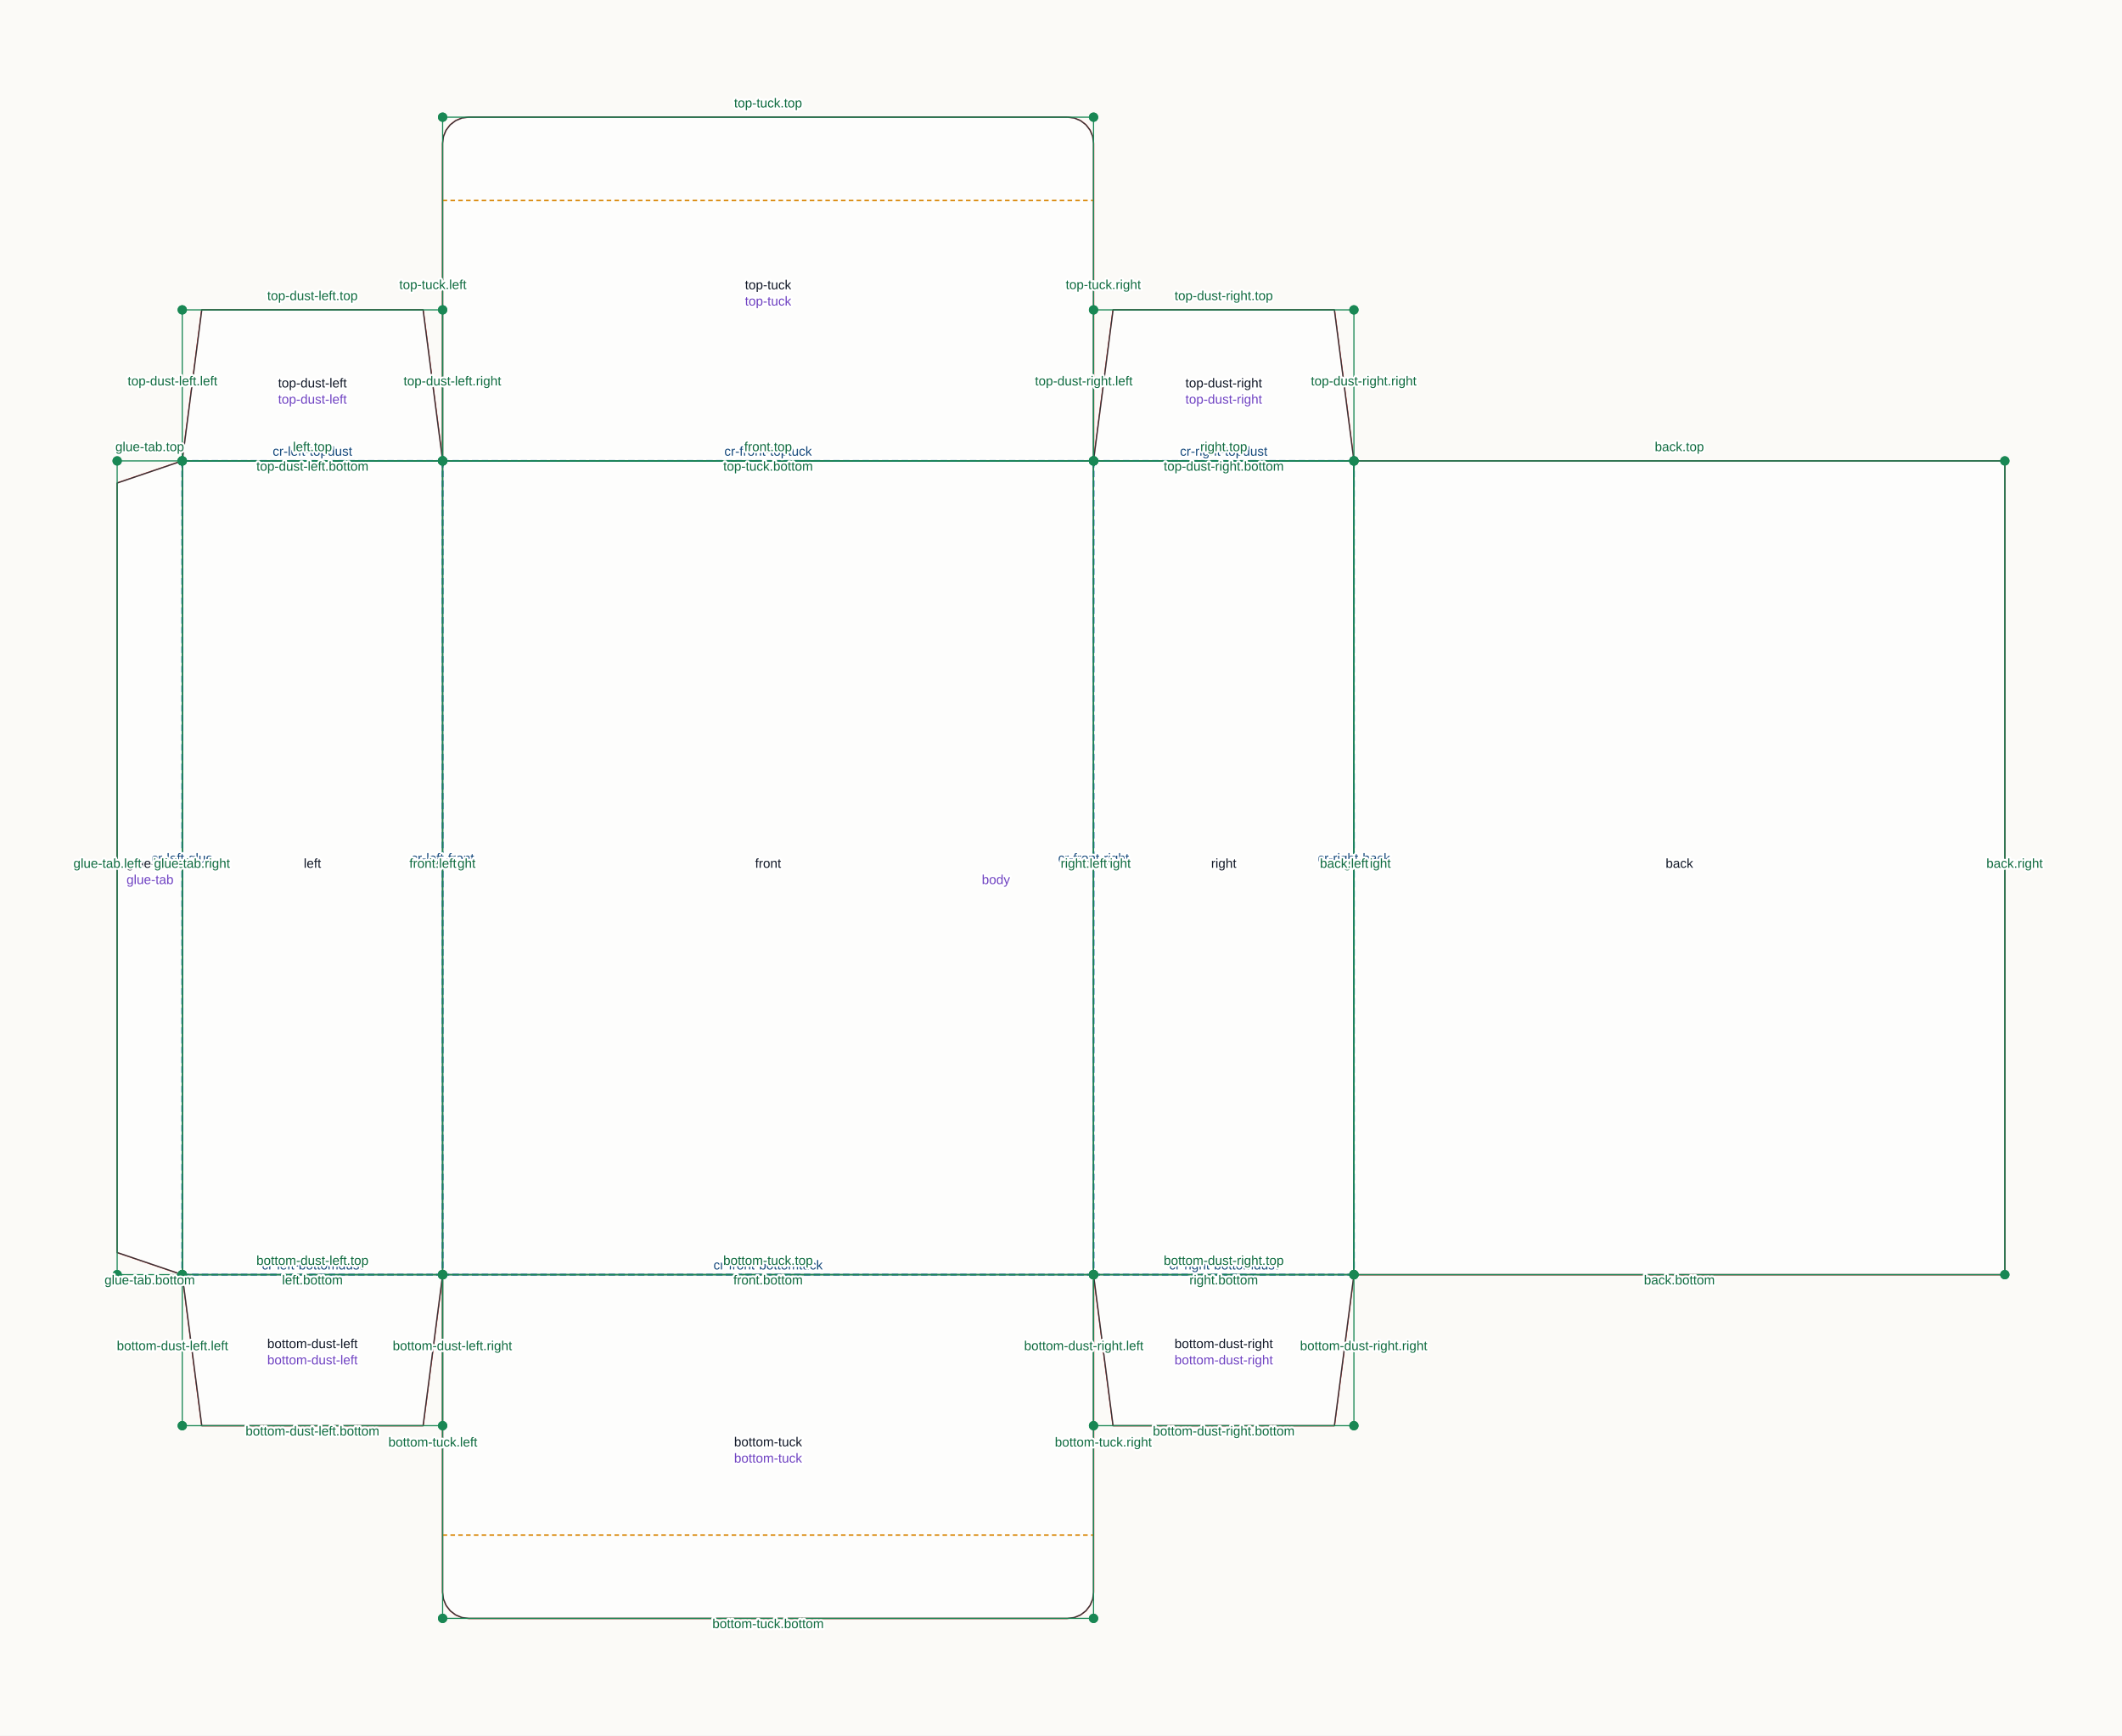
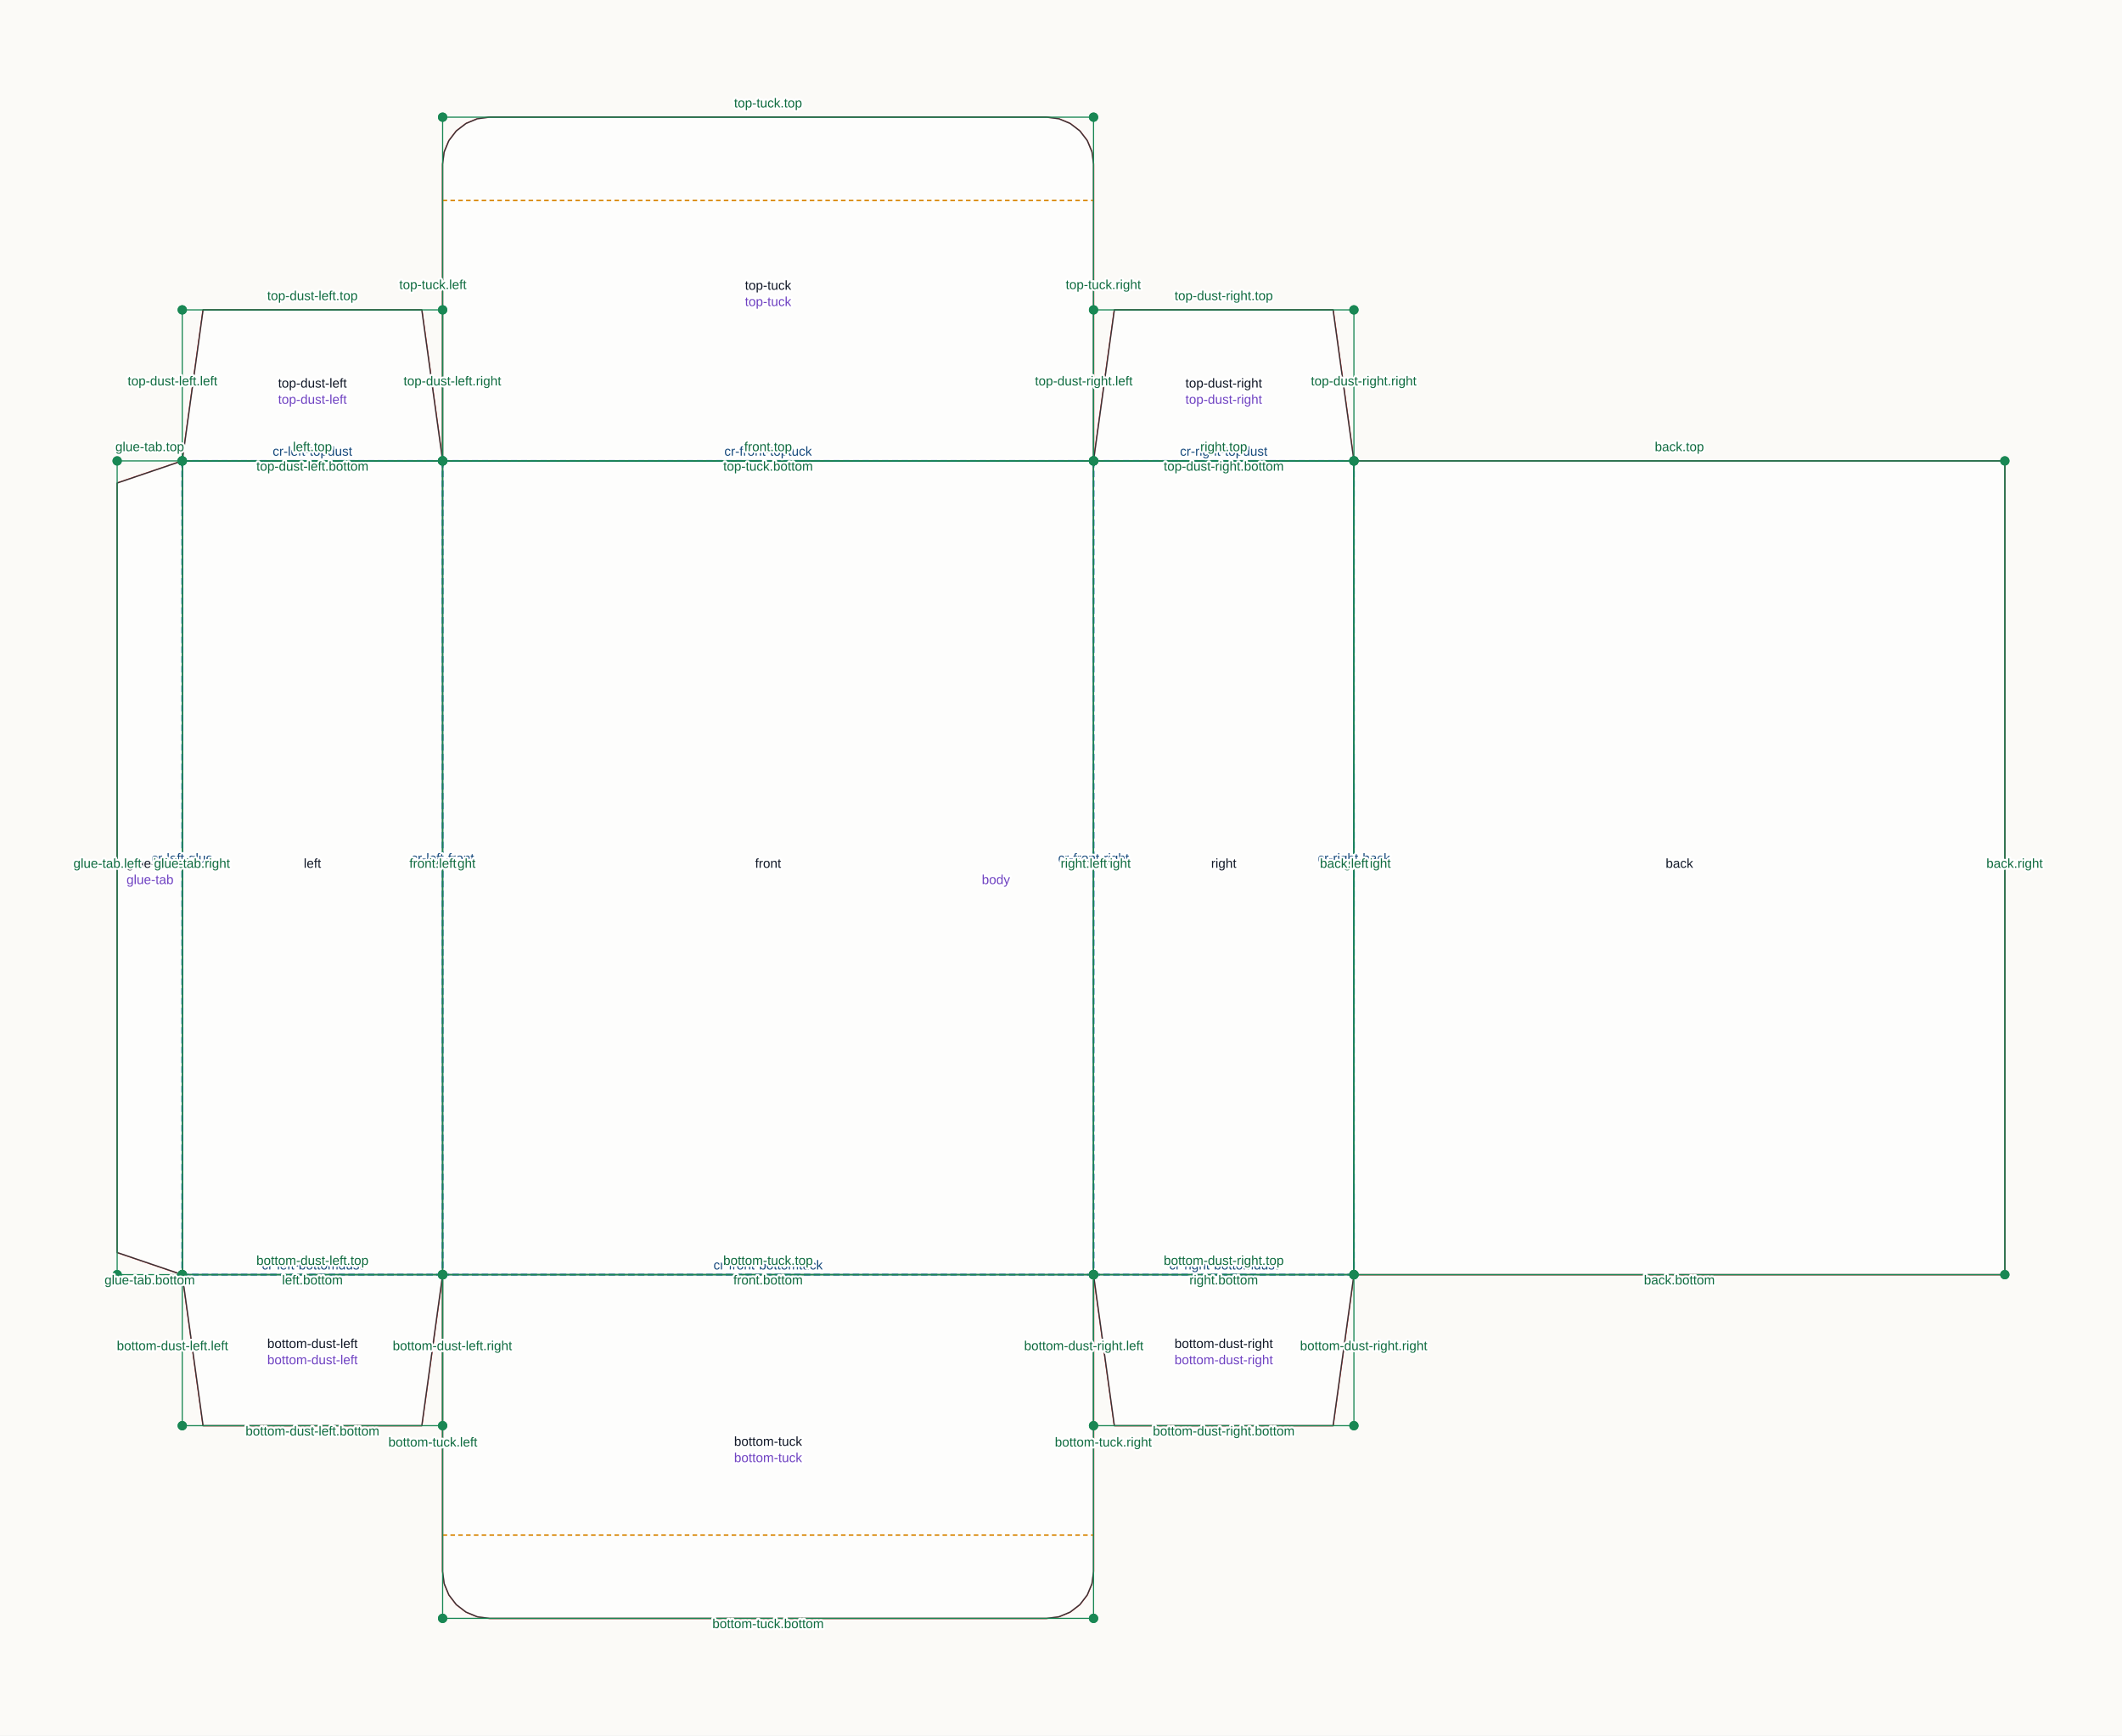
<svg xmlns="http://www.w3.org/2000/svg" width="652mm" height="533.2mm" viewBox="0 0 652 533.2">
  <rect x="0" y="0" width="652" height="533.2" fill="#fbfaf7" />
  <g transform="translate(36 36)">
    <g id="cut-paths" stroke="#d12f2f" stroke-width="0.45" fill="none">
      <polyline points="380,105.6 580,105.6" />
      <polyline points="580,105.6 580,355.6" />
      <polyline points="580,355.6 380,355.6" />
      <polyline points="0,112.4 20,105.6" />
      <polyline points="20,355.6 0,348.8" />
      <polyline points="0,348.8 0,112.4" />
-       <polyline points="100,105.6 100,8" />
-       <polyline points="100,8 100.273,5.929" />
-       <polyline points="100.273,5.929 101.072,4" />
-       <polyline points="101.072,4 102.343,2.343" />
-       <polyline points="102.343,2.343 104,1.072" />
-       <polyline points="104,1.072 105.929,0.273" />
-       <polyline points="105.929,0.273 108,0" />
-       <polyline points="108,0 292,0" />
-       <polyline points="292,0 294.071,0.273" />
-       <polyline points="294.071,0.273 296,1.072" />
-       <polyline points="296,1.072 297.657,2.343" />
-       <polyline points="297.657,2.343 298.928,4" />
-       <polyline points="298.928,4 299.727,5.929" />
-       <polyline points="299.727,5.929 300,8" />
-       <polyline points="300,8 300,105.6" />
-       <polyline points="20,105.6 26,59.2" />
-       <polyline points="26,59.2 94,59.2" />
-       <polyline points="94,59.2 100,105.6" />
-       <polyline points="300,105.6 306,59.2" />
-       <polyline points="306,59.2 374,59.2" />
-       <polyline points="374,59.2 380,105.6" />
-       <polyline points="100,355.6 100,453.2" />
-       <polyline points="100,453.2 100.273,455.271" />
-       <polyline points="100.273,455.271 101.072,457.2" />
-       <polyline points="101.072,457.2 102.343,458.857" />
-       <polyline points="102.343,458.857 104,460.128" />
-       <polyline points="104,460.128 105.929,460.927" />
-       <polyline points="105.929,460.927 108,461.2" />
-       <polyline points="108,461.2 292,461.2" />
-       <polyline points="292,461.2 294.071,460.927" />
-       <polyline points="294.071,460.927 296,460.128" />
-       <polyline points="296,460.128 297.657,458.857" />
-       <polyline points="297.657,458.857 298.928,457.2" />
-       <polyline points="298.928,457.2 299.727,455.271" />
-       <polyline points="299.727,455.271 300,453.2" />
-       <polyline points="300,453.2 300,355.6" />
-       <polyline points="20,355.6 26,402" />
-       <polyline points="26,402 94,402" />
-       <polyline points="94,402 100,355.6" />
-       <polyline points="300,355.6 306,402" />
-       <polyline points="306,402 374,402" />
-       <polyline points="374,402 380,355.6" />
+       <polyline points="100,105.6 100,14.4" />
+       <polyline points="100,14.4 100.491,10.673" />
+       <polyline points="100.491,10.673 101.929,7.2" />
+       <polyline points="101.929,7.2 104.218,4.218" />
+       <polyline points="104.218,4.218 107.2,1.929" />
+       <polyline points="107.2,1.929 110.673,0.491" />
+       <polyline points="110.673,0.491 114.4,0" />
+       <polyline points="114.4,0 285.6,0" />
+       <polyline points="285.6,0 289.327,0.491" />
+       <polyline points="289.327,0.491 292.8,1.929" />
+       <polyline points="292.8,1.929 295.782,4.218" />
+       <polyline points="295.782,4.218 298.071,7.2" />
+       <polyline points="298.071,7.2 299.509,10.673" />
+       <polyline points="299.509,10.673 300,14.4" />
+       <polyline points="300,14.4 300,105.6" />
+       <polyline points="20,105.6 26.4,59.2" />
+       <polyline points="26.4,59.2 93.6,59.2" />
+       <polyline points="93.6,59.2 100,105.6" />
+       <polyline points="300,105.6 306.4,59.2" />
+       <polyline points="306.4,59.2 373.6,59.2" />
+       <polyline points="373.6,59.2 380,105.6" />
+       <polyline points="100,355.6 100,446.8" />
+       <polyline points="100,446.8 100.491,450.527" />
+       <polyline points="100.491,450.527 101.929,454" />
+       <polyline points="101.929,454 104.218,456.982" />
+       <polyline points="104.218,456.982 107.2,459.271" />
+       <polyline points="107.2,459.271 110.673,460.709" />
+       <polyline points="110.673,460.709 114.4,461.2" />
+       <polyline points="114.4,461.2 285.6,461.2" />
+       <polyline points="285.6,461.2 289.327,460.709" />
+       <polyline points="289.327,460.709 292.8,459.271" />
+       <polyline points="292.8,459.271 295.782,456.982" />
+       <polyline points="295.782,456.982 298.071,454" />
+       <polyline points="298.071,454 299.509,450.527" />
+       <polyline points="299.509,450.527 300,446.8" />
+       <polyline points="300,446.8 300,355.6" />
+       <polyline points="20,355.6 26.4,402" />
+       <polyline points="26.4,402 93.6,402" />
+       <polyline points="93.6,402 100,355.6" />
+       <polyline points="300,355.6 306.4,402" />
+       <polyline points="306.4,402 373.6,402" />
+       <polyline points="373.6,402 380,355.6" />
    </g>
    <g id="face-outlines" fill="rgba(255,255,255,0.6)" stroke="#2f3437" stroke-width="0.35">
      <polygon points="20,105.6 100,105.6 100,355.6 20,355.6" />
      <polygon points="100,105.6 300,105.6 300,355.6 100,355.6" />
      <polygon points="300,105.6 380,105.6 380,355.6 300,355.6" />
      <polygon points="380,105.6 580,105.6 580,355.6 380,355.6" />
      <polygon points="0,112.4 20,105.6 20,355.6 0,348.8" />
-       <polygon points="100,105.6 100,8 100.273,5.929 101.072,4 102.343,2.343 104,1.072 105.929,0.273 108,0 292,0 294.071,0.273 296,1.072 297.657,2.343 298.928,4 299.727,5.929 300,8 300,105.6" />
-       <polygon points="20,105.6 26,59.2 94,59.2 100,105.6" />
-       <polygon points="300,105.6 306,59.2 374,59.2 380,105.6" />
-       <polygon points="100,355.6 100,453.2 100.273,455.271 101.072,457.2 102.343,458.857 104,460.128 105.929,460.927 108,461.2 292,461.2 294.071,460.927 296,460.128 297.657,458.857 298.928,457.2 299.727,455.271 300,453.2 300,355.6" />
-       <polygon points="20,355.6 26,402 94,402 100,355.6" />
-       <polygon points="300,355.6 306,402 374,402 380,355.6" />
+       <polygon points="100,105.6 100,14.4 100.491,10.673 101.929,7.2 104.218,4.218 107.2,1.929 110.673,0.491 114.4,0 285.6,0 289.327,0.491 292.8,1.929 295.782,4.218 298.071,7.2 299.509,10.673 300,14.4 300,105.6" />
+       <polygon points="20,105.6 26.4,59.2 93.6,59.2 100,105.6" />
+       <polygon points="300,105.6 306.4,59.2 373.6,59.2 380,105.6" />
+       <polygon points="100,355.6 100,446.8 100.491,450.527 101.929,454 104.218,456.982 107.2,459.271 110.673,460.709 114.4,461.2 285.6,461.2 289.327,460.709 292.8,459.271 295.782,456.982 298.071,454 299.509,450.527 300,446.8 300,355.6" />
+       <polygon points="20,355.6 26.4,402 93.6,402 100,355.6" />
+       <polygon points="300,355.6 306.4,402 373.6,402 380,355.6" />
    </g>
    <g id="structural-creases" stroke="#2364aa" stroke-width="0.55" stroke-dasharray="2 1">
      <line x1="100" y1="105.6" x2="100" y2="355.6" />
      <line x1="300" y1="105.6" x2="300" y2="355.6" />
      <line x1="380" y1="105.6" x2="380" y2="355.6" />
      <line x1="20" y1="105.6" x2="20" y2="355.6" />
      <line x1="100" y1="105.6" x2="300" y2="105.6" />
      <line x1="20" y1="105.6" x2="100" y2="105.6" />
      <line x1="300" y1="105.6" x2="380" y2="105.6" />
      <line x1="100" y1="355.6" x2="300" y2="355.6" />
      <line x1="20" y1="355.6" x2="100" y2="355.6" />
      <line x1="300" y1="355.6" x2="380" y2="355.6" />
    </g>
    <g id="internal-score-lines" stroke="#d88400" stroke-width="0.45" stroke-dasharray="1.4 1">
      <line x1="100" y1="25.6" x2="300" y2="25.6" />
      <line x1="100" y1="435.6" x2="300" y2="435.6" />
    </g>
    <g id="anchors" stroke="#198754" fill="#198754" stroke-width="0.35">
      <line x1="20" y1="105.6" x2="100" y2="105.6" />
      <circle cx="20" cy="105.6" r="1.25" />
      <circle cx="100" cy="105.6" r="1.25" />
      <line x1="100" y1="105.6" x2="100" y2="355.6" />
      <circle cx="100" cy="105.6" r="1.25" />
      <circle cx="100" cy="355.6" r="1.25" />
      <line x1="20" y1="355.6" x2="100" y2="355.6" />
      <circle cx="20" cy="355.6" r="1.25" />
      <circle cx="100" cy="355.6" r="1.25" />
      <line x1="20" y1="105.6" x2="20" y2="355.6" />
      <circle cx="20" cy="105.6" r="1.25" />
      <circle cx="20" cy="355.6" r="1.25" />
      <line x1="100" y1="105.6" x2="300" y2="105.6" />
      <circle cx="100" cy="105.6" r="1.25" />
      <circle cx="300" cy="105.6" r="1.25" />
      <line x1="300" y1="105.6" x2="300" y2="355.6" />
      <circle cx="300" cy="105.6" r="1.25" />
      <circle cx="300" cy="355.6" r="1.25" />
      <line x1="100" y1="355.6" x2="300" y2="355.6" />
      <circle cx="100" cy="355.6" r="1.25" />
      <circle cx="300" cy="355.6" r="1.25" />
      <line x1="100" y1="105.6" x2="100" y2="355.6" />
      <circle cx="100" cy="105.6" r="1.25" />
      <circle cx="100" cy="355.6" r="1.25" />
      <line x1="300" y1="105.6" x2="380" y2="105.6" />
      <circle cx="300" cy="105.6" r="1.25" />
      <circle cx="380" cy="105.6" r="1.25" />
      <line x1="380" y1="105.6" x2="380" y2="355.6" />
      <circle cx="380" cy="105.6" r="1.25" />
      <circle cx="380" cy="355.6" r="1.25" />
      <line x1="300" y1="355.6" x2="380" y2="355.6" />
      <circle cx="300" cy="355.6" r="1.25" />
      <circle cx="380" cy="355.6" r="1.25" />
      <line x1="300" y1="105.6" x2="300" y2="355.6" />
      <circle cx="300" cy="105.6" r="1.25" />
      <circle cx="300" cy="355.6" r="1.25" />
      <line x1="380" y1="105.6" x2="580" y2="105.6" />
      <circle cx="380" cy="105.6" r="1.25" />
      <circle cx="580" cy="105.6" r="1.25" />
      <line x1="580" y1="105.6" x2="580" y2="355.6" />
      <circle cx="580" cy="105.6" r="1.25" />
      <circle cx="580" cy="355.6" r="1.25" />
      <line x1="380" y1="355.6" x2="580" y2="355.6" />
      <circle cx="380" cy="355.6" r="1.25" />
      <circle cx="580" cy="355.6" r="1.25" />
      <line x1="380" y1="105.6" x2="380" y2="355.6" />
      <circle cx="380" cy="105.6" r="1.25" />
      <circle cx="380" cy="355.6" r="1.25" />
      <line x1="0" y1="105.6" x2="20" y2="105.6" />
      <circle cx="0" cy="105.6" r="1.25" />
      <circle cx="20" cy="105.6" r="1.25" />
      <line x1="20" y1="105.6" x2="20" y2="355.6" />
      <circle cx="20" cy="105.6" r="1.25" />
      <circle cx="20" cy="355.6" r="1.25" />
      <line x1="0" y1="355.6" x2="20" y2="355.6" />
      <circle cx="0" cy="355.6" r="1.25" />
      <circle cx="20" cy="355.6" r="1.25" />
      <line x1="0" y1="105.6" x2="0" y2="355.6" />
      <circle cx="0" cy="105.6" r="1.25" />
      <circle cx="0" cy="355.6" r="1.25" />
      <line x1="100" y1="0" x2="300" y2="0" />
      <circle cx="100" cy="0" r="1.25" />
      <circle cx="300" cy="0" r="1.25" />
      <line x1="300" y1="0" x2="300" y2="105.6" />
      <circle cx="300" cy="0" r="1.25" />
      <circle cx="300" cy="105.6" r="1.25" />
      <line x1="100" y1="105.6" x2="300" y2="105.6" />
      <circle cx="100" cy="105.6" r="1.25" />
      <circle cx="300" cy="105.6" r="1.25" />
      <line x1="100" y1="0" x2="100" y2="105.6" />
      <circle cx="100" cy="0" r="1.25" />
      <circle cx="100" cy="105.6" r="1.25" />
      <line x1="20" y1="59.2" x2="100" y2="59.2" />
      <circle cx="20" cy="59.2" r="1.25" />
      <circle cx="100" cy="59.2" r="1.25" />
      <line x1="100" y1="59.2" x2="100" y2="105.6" />
      <circle cx="100" cy="59.2" r="1.25" />
      <circle cx="100" cy="105.6" r="1.25" />
      <line x1="20" y1="105.6" x2="100" y2="105.6" />
      <circle cx="20" cy="105.6" r="1.25" />
      <circle cx="100" cy="105.6" r="1.25" />
      <line x1="20" y1="59.2" x2="20" y2="105.6" />
      <circle cx="20" cy="59.2" r="1.25" />
      <circle cx="20" cy="105.6" r="1.25" />
      <line x1="300" y1="59.2" x2="380" y2="59.2" />
      <circle cx="300" cy="59.2" r="1.25" />
      <circle cx="380" cy="59.2" r="1.25" />
      <line x1="380" y1="59.2" x2="380" y2="105.6" />
      <circle cx="380" cy="59.2" r="1.25" />
      <circle cx="380" cy="105.6" r="1.25" />
      <line x1="300" y1="105.6" x2="380" y2="105.6" />
      <circle cx="300" cy="105.6" r="1.25" />
      <circle cx="380" cy="105.6" r="1.25" />
      <line x1="300" y1="59.2" x2="300" y2="105.6" />
      <circle cx="300" cy="59.2" r="1.25" />
      <circle cx="300" cy="105.6" r="1.25" />
      <line x1="100" y1="355.6" x2="300" y2="355.6" />
      <circle cx="100" cy="355.6" r="1.25" />
      <circle cx="300" cy="355.6" r="1.25" />
      <line x1="300" y1="355.6" x2="300" y2="461.2" />
      <circle cx="300" cy="355.6" r="1.25" />
      <circle cx="300" cy="461.2" r="1.25" />
      <line x1="100" y1="461.2" x2="300" y2="461.2" />
      <circle cx="100" cy="461.2" r="1.25" />
      <circle cx="300" cy="461.2" r="1.25" />
      <line x1="100" y1="355.6" x2="100" y2="461.2" />
      <circle cx="100" cy="355.6" r="1.25" />
      <circle cx="100" cy="461.2" r="1.25" />
      <line x1="20" y1="355.6" x2="100" y2="355.6" />
      <circle cx="20" cy="355.6" r="1.25" />
      <circle cx="100" cy="355.6" r="1.25" />
      <line x1="100" y1="355.6" x2="100" y2="402" />
      <circle cx="100" cy="355.6" r="1.25" />
      <circle cx="100" cy="402" r="1.25" />
      <line x1="20" y1="402" x2="100" y2="402" />
      <circle cx="20" cy="402" r="1.25" />
      <circle cx="100" cy="402" r="1.25" />
      <line x1="20" y1="355.6" x2="20" y2="402" />
      <circle cx="20" cy="355.6" r="1.25" />
      <circle cx="20" cy="402" r="1.25" />
      <line x1="300" y1="355.6" x2="380" y2="355.6" />
      <circle cx="300" cy="355.6" r="1.25" />
      <circle cx="380" cy="355.6" r="1.25" />
      <line x1="380" y1="355.6" x2="380" y2="402" />
      <circle cx="380" cy="355.6" r="1.25" />
      <circle cx="380" cy="402" r="1.25" />
      <line x1="300" y1="402" x2="380" y2="402" />
      <circle cx="300" cy="402" r="1.25" />
      <circle cx="380" cy="402" r="1.25" />
      <line x1="300" y1="355.6" x2="300" y2="402" />
      <circle cx="300" cy="355.6" r="1.25" />
      <circle cx="300" cy="402" r="1.25" />
    </g>
    <g id="face-labels" fill="#111827" style="font-family:Arial, sans-serif;font-size:4px;paint-order:stroke;stroke:#fff;stroke-width:1.2px;stroke-linejoin:round;">
      <text x="60" y="230.6" text-anchor="middle">left</text>
      <text x="200" y="230.6" text-anchor="middle">front</text>
      <text x="340" y="230.6" text-anchor="middle">right</text>
      <text x="480" y="230.6" text-anchor="middle">back</text>
      <text x="10.093" y="230.6" text-anchor="middle">glue-tab</text>
-       <text x="200" y="52.869" text-anchor="middle">top-tuck</text>
-       <text x="60" y="83.027" text-anchor="middle">top-dust-left</text>
-       <text x="340" y="83.027" text-anchor="middle">top-dust-right</text>
-       <text x="200" y="408.331" text-anchor="middle">bottom-tuck</text>
-       <text x="60" y="378.173" text-anchor="middle">bottom-dust-left</text>
-       <text x="340" y="378.173" text-anchor="middle">bottom-dust-right</text>
+       <text x="200" y="53.018" text-anchor="middle">top-tuck</text>
+       <text x="60" y="83.072" text-anchor="middle">top-dust-left</text>
+       <text x="340" y="83.072" text-anchor="middle">top-dust-right</text>
+       <text x="200" y="408.182" text-anchor="middle">bottom-tuck</text>
+       <text x="60" y="378.128" text-anchor="middle">bottom-dust-left</text>
+       <text x="340" y="378.128" text-anchor="middle">bottom-dust-right</text>
    </g>
    <g id="crease-labels" fill="#174a7c" style="font-family:Arial, sans-serif;font-size:4px;paint-order:stroke;stroke:#fff;stroke-width:1.2px;stroke-linejoin:round;">
      <text x="100" y="229" text-anchor="middle">cr-left-front</text>
      <text x="300" y="229" text-anchor="middle">cr-front-right</text>
      <text x="380" y="229" text-anchor="middle">cr-right-back</text>
      <text x="20" y="229" text-anchor="middle">cr-left-glue</text>
      <text x="200" y="104" text-anchor="middle">cr-front-toptuck</text>
      <text x="60" y="104" text-anchor="middle">cr-left-topdust</text>
      <text x="340" y="104" text-anchor="middle">cr-right-topdust</text>
      <text x="200" y="354" text-anchor="middle">cr-front-bottomtuck</text>
      <text x="60" y="354" text-anchor="middle">cr-left-bottomdust</text>
      <text x="340" y="354" text-anchor="middle">cr-right-bottomdust</text>
    </g>
    <g id="anchor-labels" fill="#0f6b3f" style="font-family:Arial, sans-serif;font-size:4px;paint-order:stroke;stroke:#fff;stroke-width:1.2px;stroke-linejoin:round;">
      <text x="60" y="102.6" text-anchor="middle">left.top</text>
      <text x="103" y="230.6" text-anchor="middle">left.right</text>
      <text x="60" y="358.6" text-anchor="middle">left.bottom</text>
      <text x="17" y="230.6" text-anchor="middle">left.left</text>
      <text x="200" y="102.6" text-anchor="middle">front.top</text>
      <text x="303" y="230.6" text-anchor="middle">front.right</text>
      <text x="200" y="358.6" text-anchor="middle">front.bottom</text>
      <text x="97" y="230.6" text-anchor="middle">front.left</text>
      <text x="340" y="102.6" text-anchor="middle">right.top</text>
      <text x="383" y="230.6" text-anchor="middle">right.right</text>
      <text x="340" y="358.6" text-anchor="middle">right.bottom</text>
      <text x="297" y="230.6" text-anchor="middle">right.left</text>
      <text x="480" y="102.6" text-anchor="middle">back.top</text>
      <text x="583" y="230.6" text-anchor="middle">back.right</text>
      <text x="480" y="358.6" text-anchor="middle">back.bottom</text>
      <text x="377" y="230.6" text-anchor="middle">back.left</text>
      <text x="10" y="102.6" text-anchor="middle">glue-tab.top</text>
      <text x="23" y="230.6" text-anchor="middle">glue-tab.right</text>
      <text x="10" y="358.6" text-anchor="middle">glue-tab.bottom</text>
      <text x="-3" y="230.6" text-anchor="middle">glue-tab.left</text>
      <text x="200" y="-3" text-anchor="middle">top-tuck.top</text>
      <text x="303" y="52.8" text-anchor="middle">top-tuck.right</text>
      <text x="200" y="108.6" text-anchor="middle">top-tuck.bottom</text>
      <text x="97" y="52.8" text-anchor="middle">top-tuck.left</text>
      <text x="60" y="56.2" text-anchor="middle">top-dust-left.top</text>
      <text x="103" y="82.4" text-anchor="middle">top-dust-left.right</text>
      <text x="60" y="108.6" text-anchor="middle">top-dust-left.bottom</text>
      <text x="17" y="82.4" text-anchor="middle">top-dust-left.left</text>
      <text x="340" y="56.2" text-anchor="middle">top-dust-right.top</text>
      <text x="383" y="82.4" text-anchor="middle">top-dust-right.right</text>
      <text x="340" y="108.6" text-anchor="middle">top-dust-right.bottom</text>
      <text x="297" y="82.4" text-anchor="middle">top-dust-right.left</text>
      <text x="200" y="352.6" text-anchor="middle">bottom-tuck.top</text>
      <text x="303" y="408.4" text-anchor="middle">bottom-tuck.right</text>
      <text x="200" y="464.2" text-anchor="middle">bottom-tuck.bottom</text>
      <text x="97" y="408.4" text-anchor="middle">bottom-tuck.left</text>
      <text x="60" y="352.6" text-anchor="middle">bottom-dust-left.top</text>
      <text x="103" y="378.8" text-anchor="middle">bottom-dust-left.right</text>
      <text x="60" y="405" text-anchor="middle">bottom-dust-left.bottom</text>
      <text x="17" y="378.8" text-anchor="middle">bottom-dust-left.left</text>
      <text x="340" y="352.6" text-anchor="middle">bottom-dust-right.top</text>
      <text x="383" y="378.8" text-anchor="middle">bottom-dust-right.right</text>
      <text x="340" y="405" text-anchor="middle">bottom-dust-right.bottom</text>
      <text x="297" y="378.8" text-anchor="middle">bottom-dust-right.left</text>
    </g>
    <g id="part-labels" fill="#6f42c1" style="font-family:Arial, sans-serif;font-size:4px;paint-order:stroke;stroke:#fff;stroke-width:1.2px;stroke-linejoin:round;">
      <text x="270" y="235.6" text-anchor="middle">body</text>
      <text x="10.093" y="235.6" text-anchor="middle">glue-tab</text>
-       <text x="200" y="57.869" text-anchor="middle">top-tuck</text>
-       <text x="60" y="88.027" text-anchor="middle">top-dust-left</text>
-       <text x="340" y="88.027" text-anchor="middle">top-dust-right</text>
-       <text x="200" y="413.331" text-anchor="middle">bottom-tuck</text>
-       <text x="60" y="383.173" text-anchor="middle">bottom-dust-left</text>
-       <text x="340" y="383.173" text-anchor="middle">bottom-dust-right</text>
+       <text x="200" y="58.018" text-anchor="middle">top-tuck</text>
+       <text x="60" y="88.072" text-anchor="middle">top-dust-left</text>
+       <text x="340" y="88.072" text-anchor="middle">top-dust-right</text>
+       <text x="200" y="413.182" text-anchor="middle">bottom-tuck</text>
+       <text x="60" y="383.128" text-anchor="middle">bottom-dust-left</text>
+       <text x="340" y="383.128" text-anchor="middle">bottom-dust-right</text>
    </g>
  </g>
</svg>
